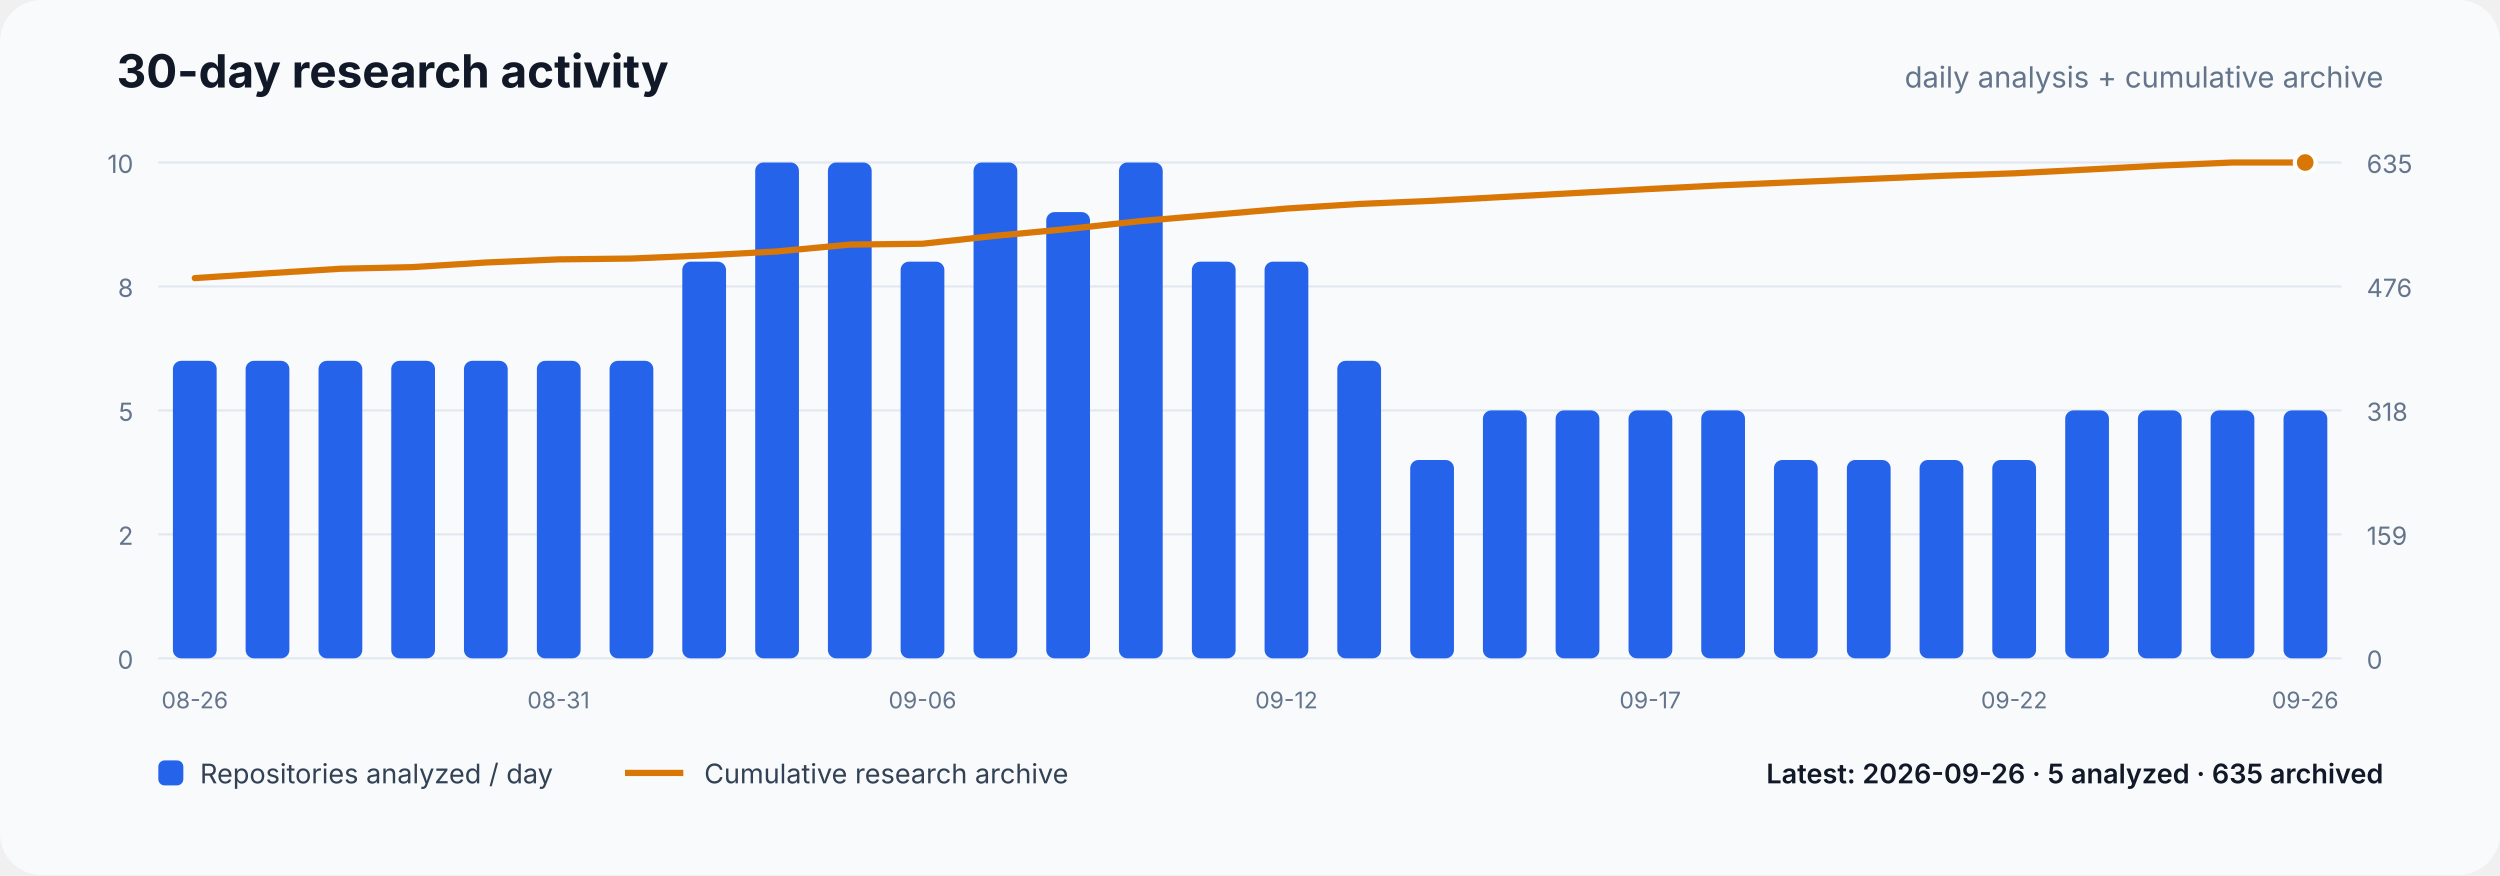
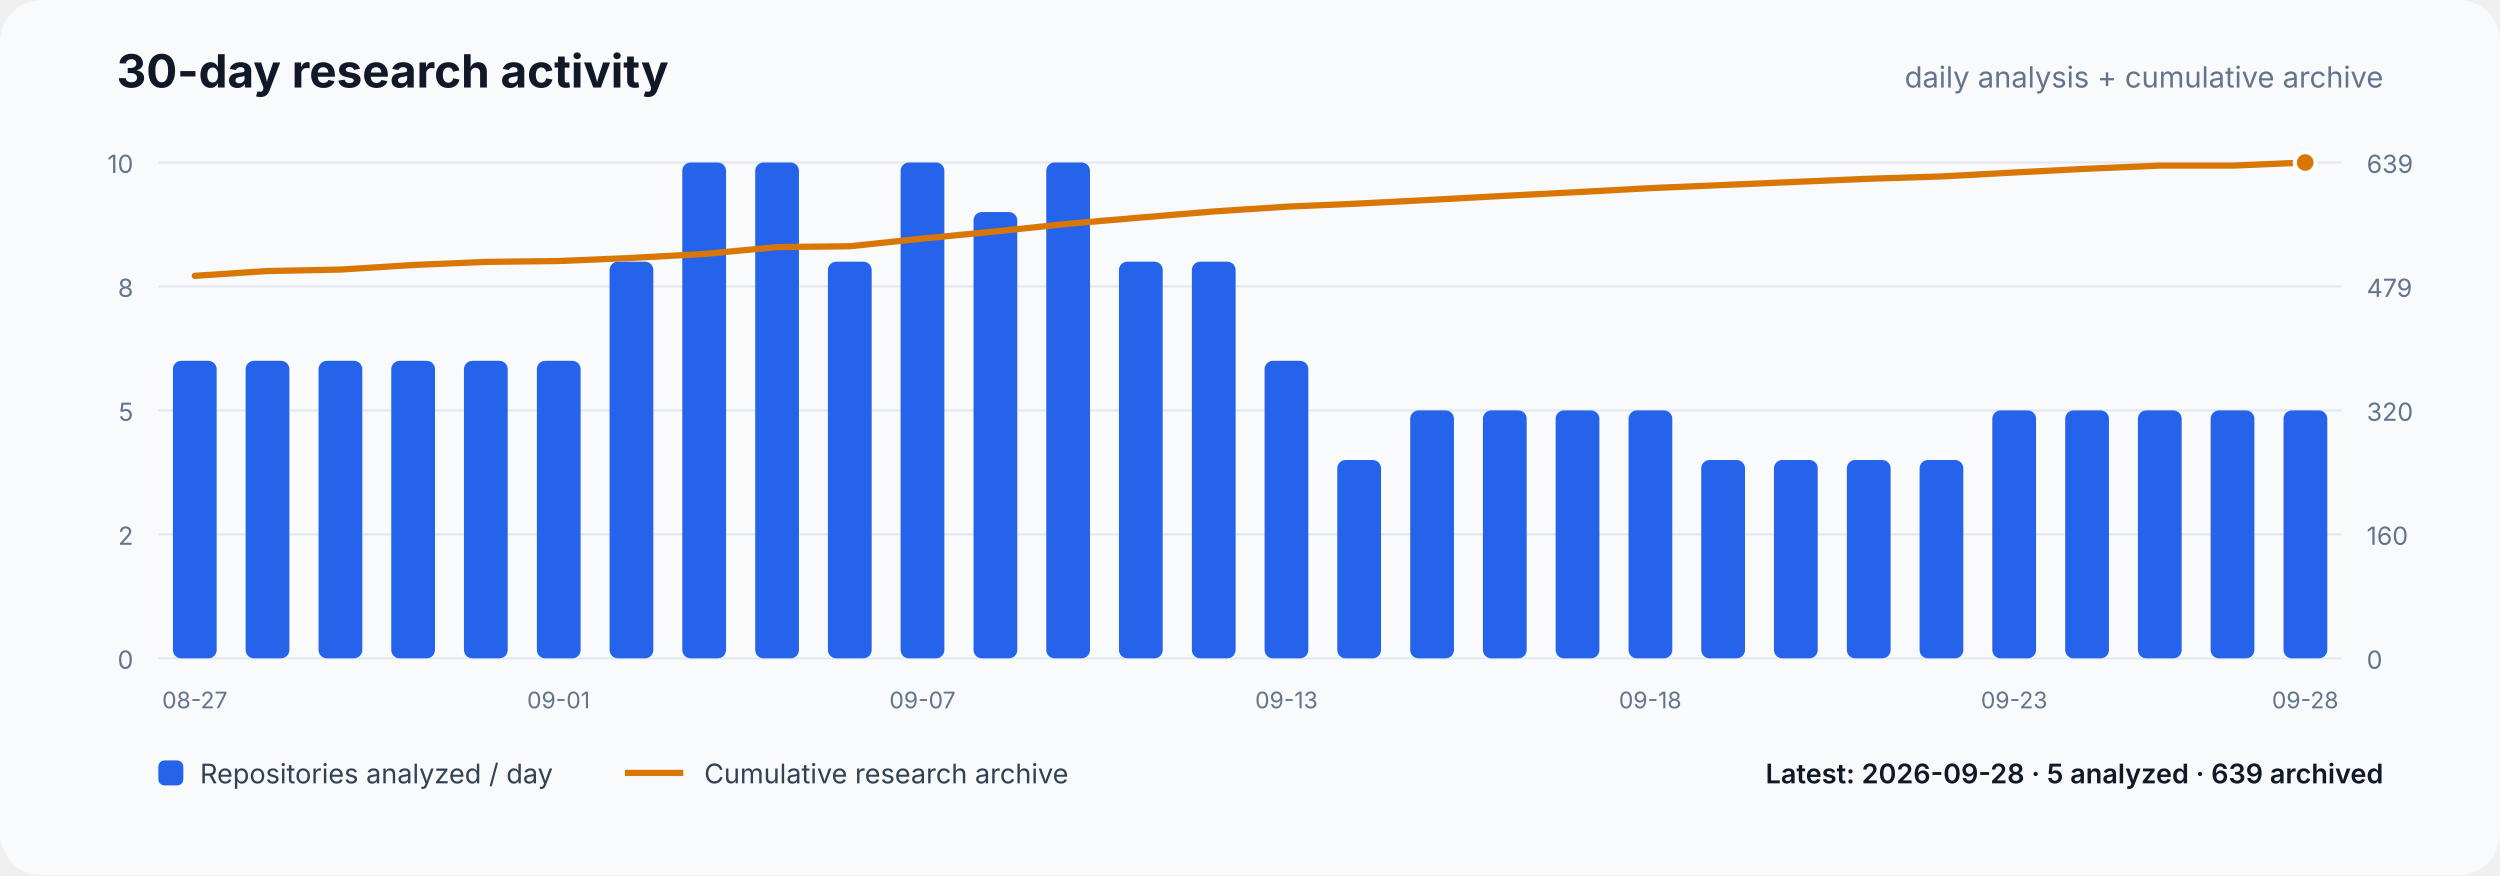
<svg xmlns="http://www.w3.org/2000/svg" width="1200" height="420" viewBox="0 0 1200 420" role="img" aria-labelledby="title desc">
  <rect width="1200" height="420" rx="20" fill="#f8fafc" />
  <text x="56" y="42" font-family="Inter,system-ui,sans-serif" font-size="22" font-weight="700" fill="#111827">30-day research activity</text>
  <text x="1144" y="42" text-anchor="end" font-family="Inter,system-ui,sans-serif" font-size="14" fill="#64748b">daily analysis + cumulative archive</text>
  <line x1="76" y1="316.0" x2="1124" y2="316.0" stroke="#e2e8f0" />
  <text x="64" y="321.0" text-anchor="end" font-family="Inter,system-ui,sans-serif" font-size="12" fill="#64748b">0</text>
  <text x="1136" y="321.0" font-family="Inter,system-ui,sans-serif" font-size="12" fill="#64748b">0</text>
  <line x1="76" y1="256.5" x2="1124" y2="256.5" stroke="#e2e8f0" />
  <text x="64" y="261.5" text-anchor="end" font-family="Inter,system-ui,sans-serif" font-size="12" fill="#64748b">2</text>
-   <text x="1136" y="261.5" font-family="Inter,system-ui,sans-serif" font-size="12" fill="#64748b">159</text>
+   <text x="1136" y="261.5" font-family="Inter,system-ui,sans-serif" font-size="12" fill="#64748b">160</text>
  <line x1="76" y1="197.0" x2="1124" y2="197.0" stroke="#e2e8f0" />
  <text x="64" y="202.0" text-anchor="end" font-family="Inter,system-ui,sans-serif" font-size="12" fill="#64748b">5</text>
-   <text x="1136" y="202.0" font-family="Inter,system-ui,sans-serif" font-size="12" fill="#64748b">318</text>
+   <text x="1136" y="202.0" font-family="Inter,system-ui,sans-serif" font-size="12" fill="#64748b">320</text>
  <line x1="76" y1="137.5" x2="1124" y2="137.5" stroke="#e2e8f0" />
  <text x="64" y="142.5" text-anchor="end" font-family="Inter,system-ui,sans-serif" font-size="12" fill="#64748b">8</text>
-   <text x="1136" y="142.5" font-family="Inter,system-ui,sans-serif" font-size="12" fill="#64748b">476</text>
+   <text x="1136" y="142.5" font-family="Inter,system-ui,sans-serif" font-size="12" fill="#64748b">479</text>
  <line x1="76" y1="78.0" x2="1124" y2="78.0" stroke="#e2e8f0" />
  <text x="64" y="83.0" text-anchor="end" font-family="Inter,system-ui,sans-serif" font-size="12" fill="#64748b">10</text>
-   <text x="1136" y="83.0" font-family="Inter,system-ui,sans-serif" font-size="12" fill="#64748b">635</text>
+   <text x="1136" y="83.0" font-family="Inter,system-ui,sans-serif" font-size="12" fill="#64748b">639</text>
  <rect x="83.0" y="173.2" width="21.0" height="142.8" rx="4" fill="#2563eb" />
-   <text x="93.5" y="340" text-anchor="middle" font-family="Inter,system-ui,sans-serif" font-size="11" fill="#64748b">08-26</text>
+   <text x="93.5" y="340" text-anchor="middle" font-family="Inter,system-ui,sans-serif" font-size="11" fill="#64748b">08-27</text>
  <rect x="117.9" y="173.2" width="21.0" height="142.8" rx="4" fill="#2563eb" />
  <rect x="152.9" y="173.2" width="21.0" height="142.8" rx="4" fill="#2563eb" />
  <rect x="187.8" y="173.2" width="21.0" height="142.8" rx="4" fill="#2563eb" />
  <rect x="222.7" y="173.2" width="21.0" height="142.8" rx="4" fill="#2563eb" />
  <rect x="257.7" y="173.2" width="21.0" height="142.8" rx="4" fill="#2563eb" />
-   <text x="268.1" y="340" text-anchor="middle" font-family="Inter,system-ui,sans-serif" font-size="11" fill="#64748b">08-31</text>
-   <rect x="292.6" y="173.2" width="21.0" height="142.8" rx="4" fill="#2563eb" />
-   <rect x="327.5" y="125.6" width="21.0" height="190.4" rx="4" fill="#2563eb" />
+   <text x="268.1" y="340" text-anchor="middle" font-family="Inter,system-ui,sans-serif" font-size="11" fill="#64748b">09-01</text>
+   <rect x="292.6" y="125.6" width="21.0" height="190.4" rx="4" fill="#2563eb" />
+   <rect x="327.5" y="78.0" width="21.0" height="238.0" rx="4" fill="#2563eb" />
  <rect x="362.5" y="78.0" width="21.0" height="238.0" rx="4" fill="#2563eb" />
-   <rect x="397.4" y="78.0" width="21.0" height="238.0" rx="4" fill="#2563eb" />
-   <rect x="432.3" y="125.6" width="21.0" height="190.4" rx="4" fill="#2563eb" />
-   <text x="442.8" y="340" text-anchor="middle" font-family="Inter,system-ui,sans-serif" font-size="11" fill="#64748b">09-06</text>
-   <rect x="467.3" y="78.0" width="21.0" height="238.0" rx="4" fill="#2563eb" />
-   <rect x="502.2" y="101.8" width="21.0" height="214.2" rx="4" fill="#2563eb" />
-   <rect x="537.1" y="78.0" width="21.0" height="238.0" rx="4" fill="#2563eb" />
+   <rect x="397.4" y="125.6" width="21.0" height="190.4" rx="4" fill="#2563eb" />
+   <rect x="432.3" y="78.0" width="21.0" height="238.0" rx="4" fill="#2563eb" />
+   <text x="442.8" y="340" text-anchor="middle" font-family="Inter,system-ui,sans-serif" font-size="11" fill="#64748b">09-07</text>
+   <rect x="467.3" y="101.8" width="21.0" height="214.2" rx="4" fill="#2563eb" />
+   <rect x="502.2" y="78.0" width="21.0" height="238.0" rx="4" fill="#2563eb" />
+   <rect x="537.1" y="125.6" width="21.0" height="190.4" rx="4" fill="#2563eb" />
  <rect x="572.1" y="125.6" width="21.0" height="190.4" rx="4" fill="#2563eb" />
-   <rect x="607.0" y="125.6" width="21.0" height="190.4" rx="4" fill="#2563eb" />
-   <text x="617.5" y="340" text-anchor="middle" font-family="Inter,system-ui,sans-serif" font-size="11" fill="#64748b">09-12</text>
-   <rect x="641.9" y="173.2" width="21.0" height="142.8" rx="4" fill="#2563eb" />
-   <rect x="676.9" y="220.8" width="21.0" height="95.2" rx="4" fill="#2563eb" />
+   <rect x="607.0" y="173.2" width="21.0" height="142.8" rx="4" fill="#2563eb" />
+   <text x="617.5" y="340" text-anchor="middle" font-family="Inter,system-ui,sans-serif" font-size="11" fill="#64748b">09-13</text>
+   <rect x="641.9" y="220.8" width="21.0" height="95.2" rx="4" fill="#2563eb" />
+   <rect x="676.9" y="197.0" width="21.0" height="119.0" rx="4" fill="#2563eb" />
  <rect x="711.8" y="197.0" width="21.0" height="119.0" rx="4" fill="#2563eb" />
  <rect x="746.7" y="197.0" width="21.0" height="119.0" rx="4" fill="#2563eb" />
  <rect x="781.7" y="197.0" width="21.0" height="119.0" rx="4" fill="#2563eb" />
-   <text x="792.1" y="340" text-anchor="middle" font-family="Inter,system-ui,sans-serif" font-size="11" fill="#64748b">09-17</text>
-   <rect x="816.6" y="197.0" width="21.0" height="119.0" rx="4" fill="#2563eb" />
+   <text x="792.1" y="340" text-anchor="middle" font-family="Inter,system-ui,sans-serif" font-size="11" fill="#64748b">09-18</text>
+   <rect x="816.6" y="220.8" width="21.0" height="95.2" rx="4" fill="#2563eb" />
  <rect x="851.5" y="220.8" width="21.0" height="95.2" rx="4" fill="#2563eb" />
  <rect x="886.5" y="220.8" width="21.0" height="95.2" rx="4" fill="#2563eb" />
  <rect x="921.4" y="220.8" width="21.0" height="95.2" rx="4" fill="#2563eb" />
-   <rect x="956.3" y="220.8" width="21.0" height="95.2" rx="4" fill="#2563eb" />
-   <text x="966.8" y="340" text-anchor="middle" font-family="Inter,system-ui,sans-serif" font-size="11" fill="#64748b">09-22</text>
+   <rect x="956.3" y="197.0" width="21.0" height="119.0" rx="4" fill="#2563eb" />
+   <text x="966.8" y="340" text-anchor="middle" font-family="Inter,system-ui,sans-serif" font-size="11" fill="#64748b">09-23</text>
  <rect x="991.3" y="197.0" width="21.0" height="119.0" rx="4" fill="#2563eb" />
  <rect x="1026.2" y="197.0" width="21.0" height="119.0" rx="4" fill="#2563eb" />
  <rect x="1061.1" y="197.0" width="21.0" height="119.0" rx="4" fill="#2563eb" />
  <rect x="1096.1" y="197.0" width="21.0" height="119.0" rx="4" fill="#2563eb" />
-   <text x="1106.5" y="340" text-anchor="middle" font-family="Inter,system-ui,sans-serif" font-size="11" fill="#64748b">09-26</text>
-   <polyline points="93.5,133.5 128.4,131.2 163.3,129.0 198.3,128.2 233.2,126.0 268.1,124.5 303.1,124.1 338.0,122.6 372.9,120.7 407.9,117.4 442.8,117.0 477.7,113.2 512.7,109.9 547.6,106.1 582.5,103.1 617.5,100.1 652.4,97.9 687.3,96.4 722.3,94.5 757.2,92.6 792.1,90.7 827.1,88.9 862.0,87.4 896.9,85.9 931.9,84.4 966.8,83.2 1001.7,81.4 1036.7,79.5 1071.6,78.0 1106.5,78.0" fill="none" stroke="#d97706" stroke-width="3" stroke-linejoin="round" stroke-linecap="round" />
+   <text x="1106.5" y="340" text-anchor="middle" font-family="Inter,system-ui,sans-serif" font-size="11" fill="#64748b">09-28</text>
+   <polyline points="93.5,132.4 128.4,130.1 163.3,129.4 198.3,127.2 233.2,125.7 268.1,125.3 303.1,123.8 338.0,121.9 372.9,118.6 407.9,118.2 442.8,114.5 477.7,111.1 512.7,107.4 547.6,104.4 582.5,101.5 617.5,99.2 652.4,97.7 687.3,95.9 722.3,94.0 757.2,92.2 792.1,90.3 827.1,88.8 862.0,87.3 896.9,85.8 931.9,84.7 966.8,82.8 1001.7,81.0 1036.7,79.5 1071.6,79.5 1106.5,78.0" fill="none" stroke="#d97706" stroke-width="3" stroke-linejoin="round" stroke-linecap="round" />
  <circle cx="1106.5" cy="78.0" r="5" fill="#d97706" stroke="#fff" stroke-width="2" />
  <rect x="76" y="365" width="12" height="12" rx="3" fill="#2563eb" />
  <text x="96" y="376" font-family="Inter,system-ui,sans-serif" font-size="13" fill="#334155">Repositories analyzed / day</text>
  <line x1="300" y1="371" x2="328" y2="371" stroke="#d97706" stroke-width="3" />
  <text x="338" y="376" font-family="Inter,system-ui,sans-serif" font-size="13" fill="#334155">Cumulative research archive</text>
-   <text x="1144" y="376" text-anchor="end" font-family="Inter,system-ui,sans-serif" font-size="13" font-weight="600" fill="#111827">Latest: 2026-09-26 · 5 analyzed · 635 archived</text>
+   <text x="1144" y="376" text-anchor="end" font-family="Inter,system-ui,sans-serif" font-size="13" font-weight="600" fill="#111827">Latest: 2026-09-28 · 5 analyzed · 639 archived</text>
</svg>
